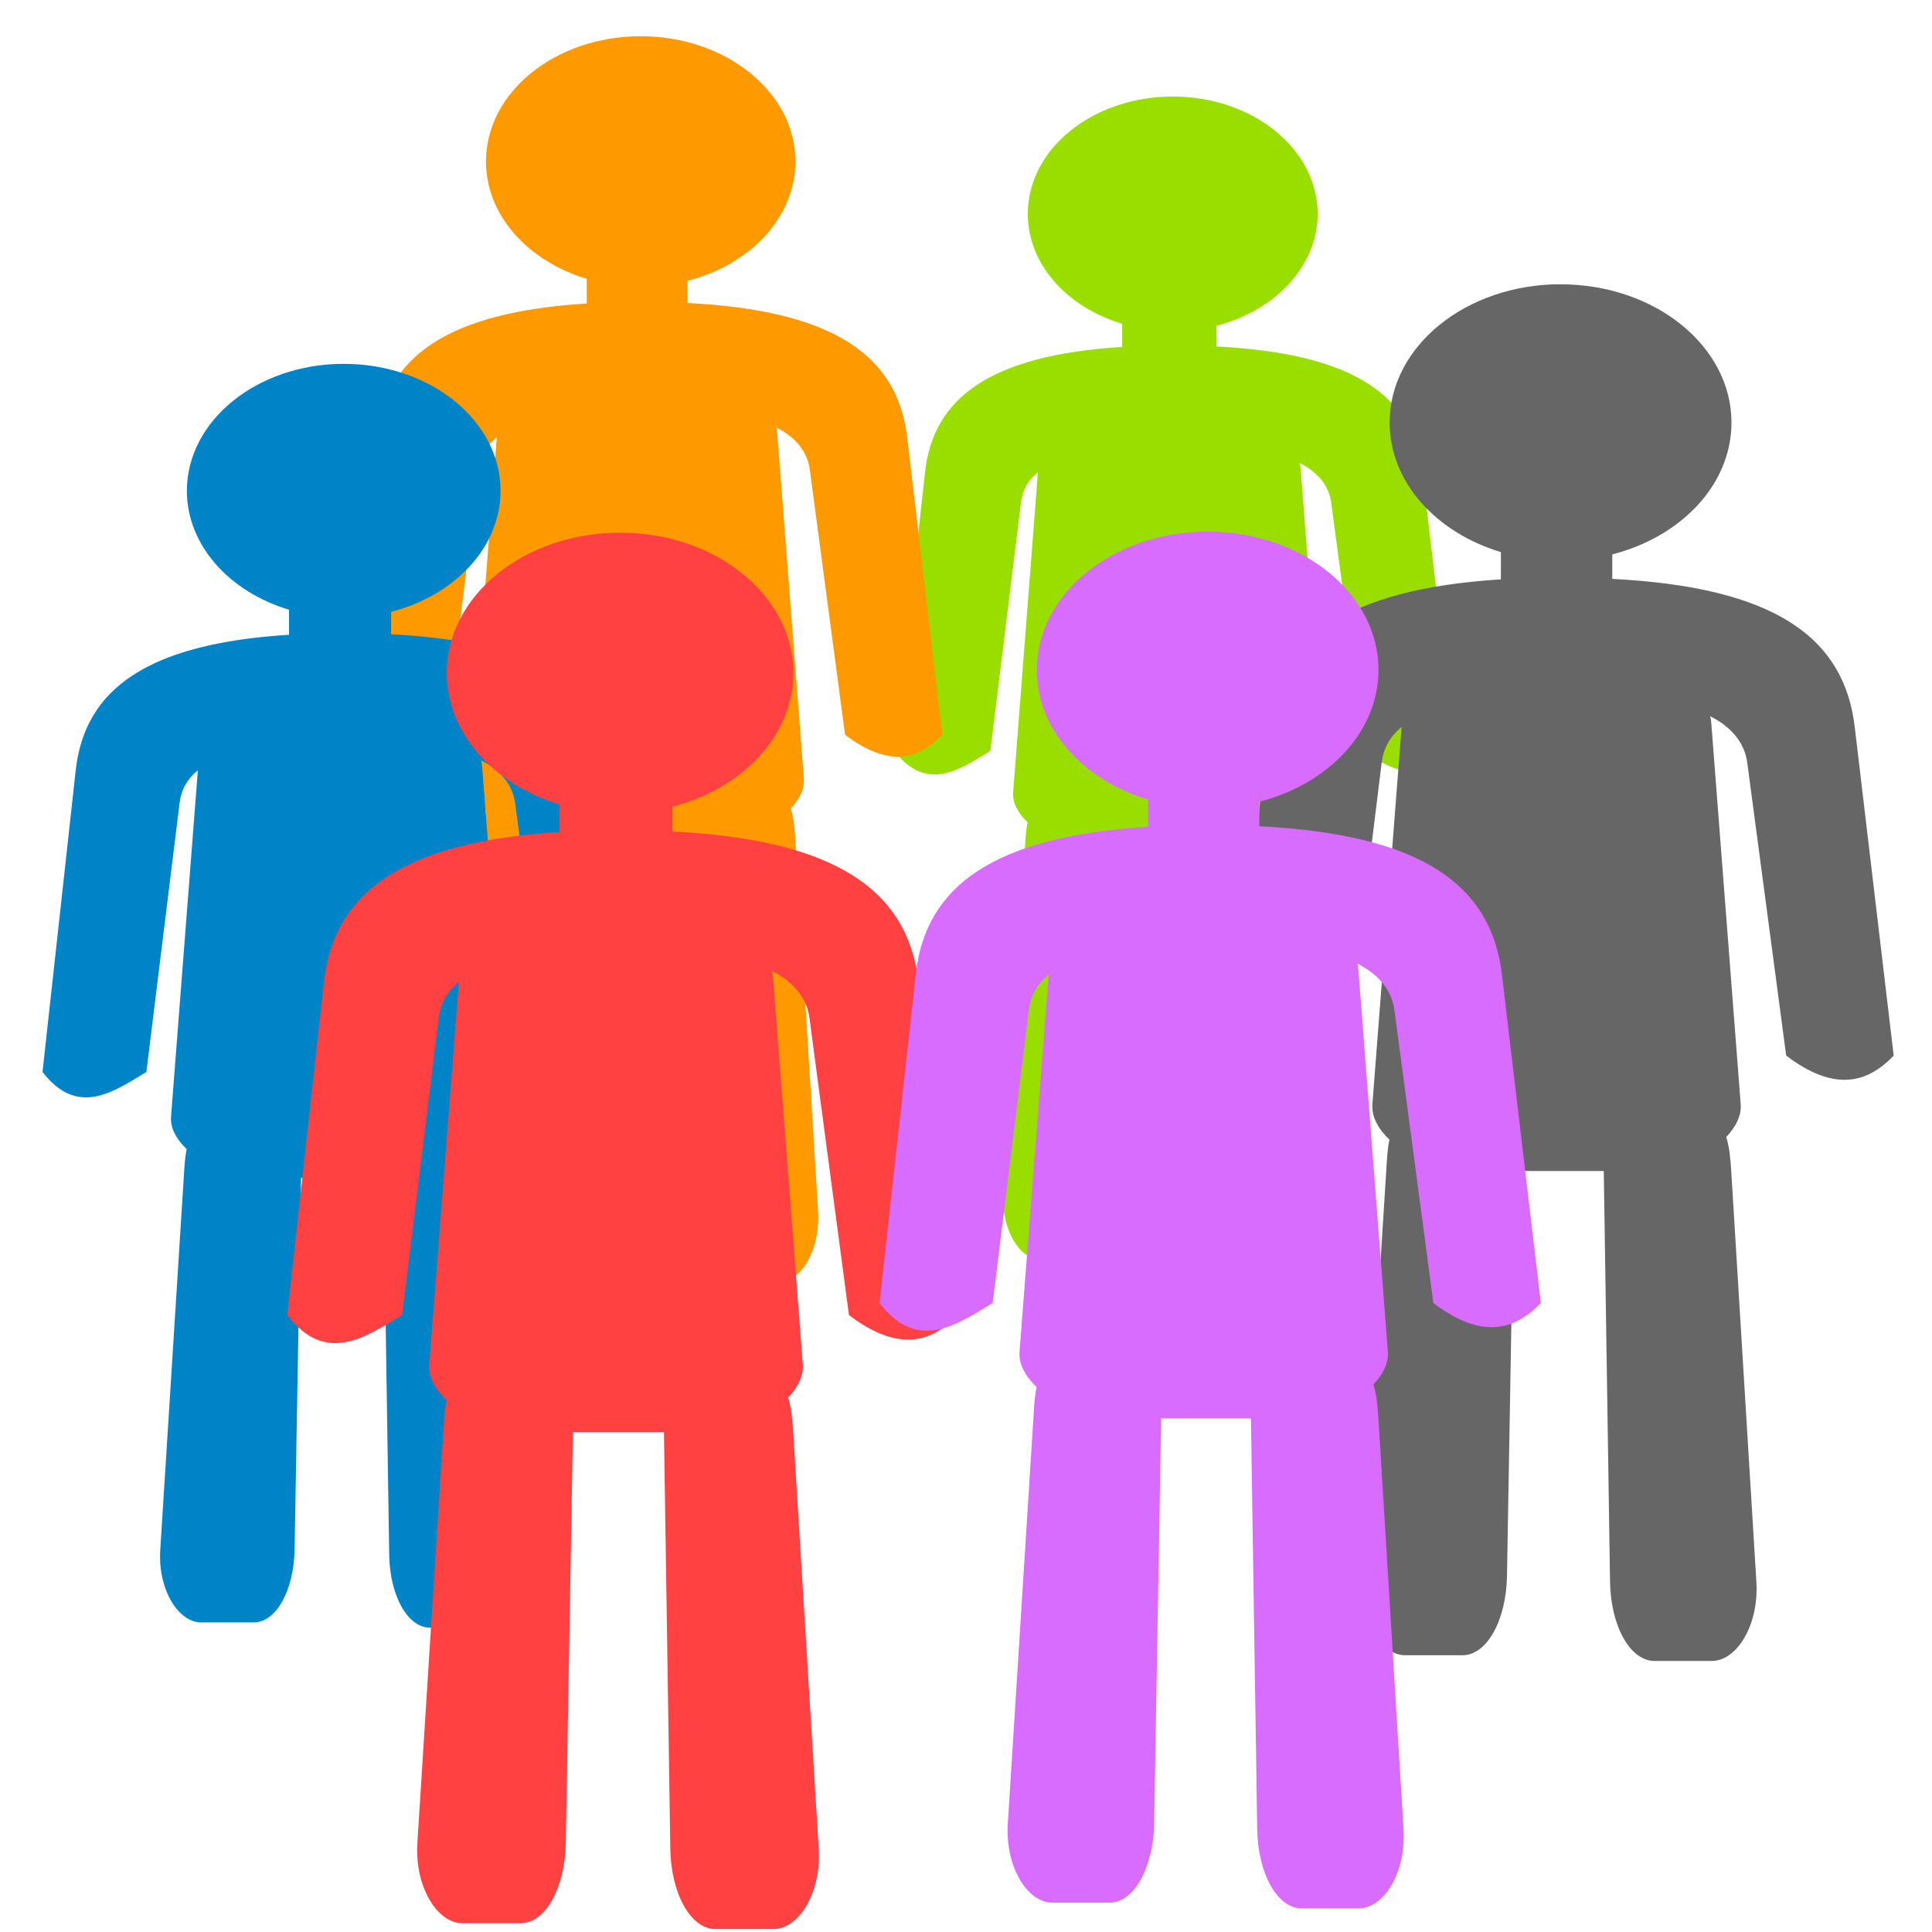
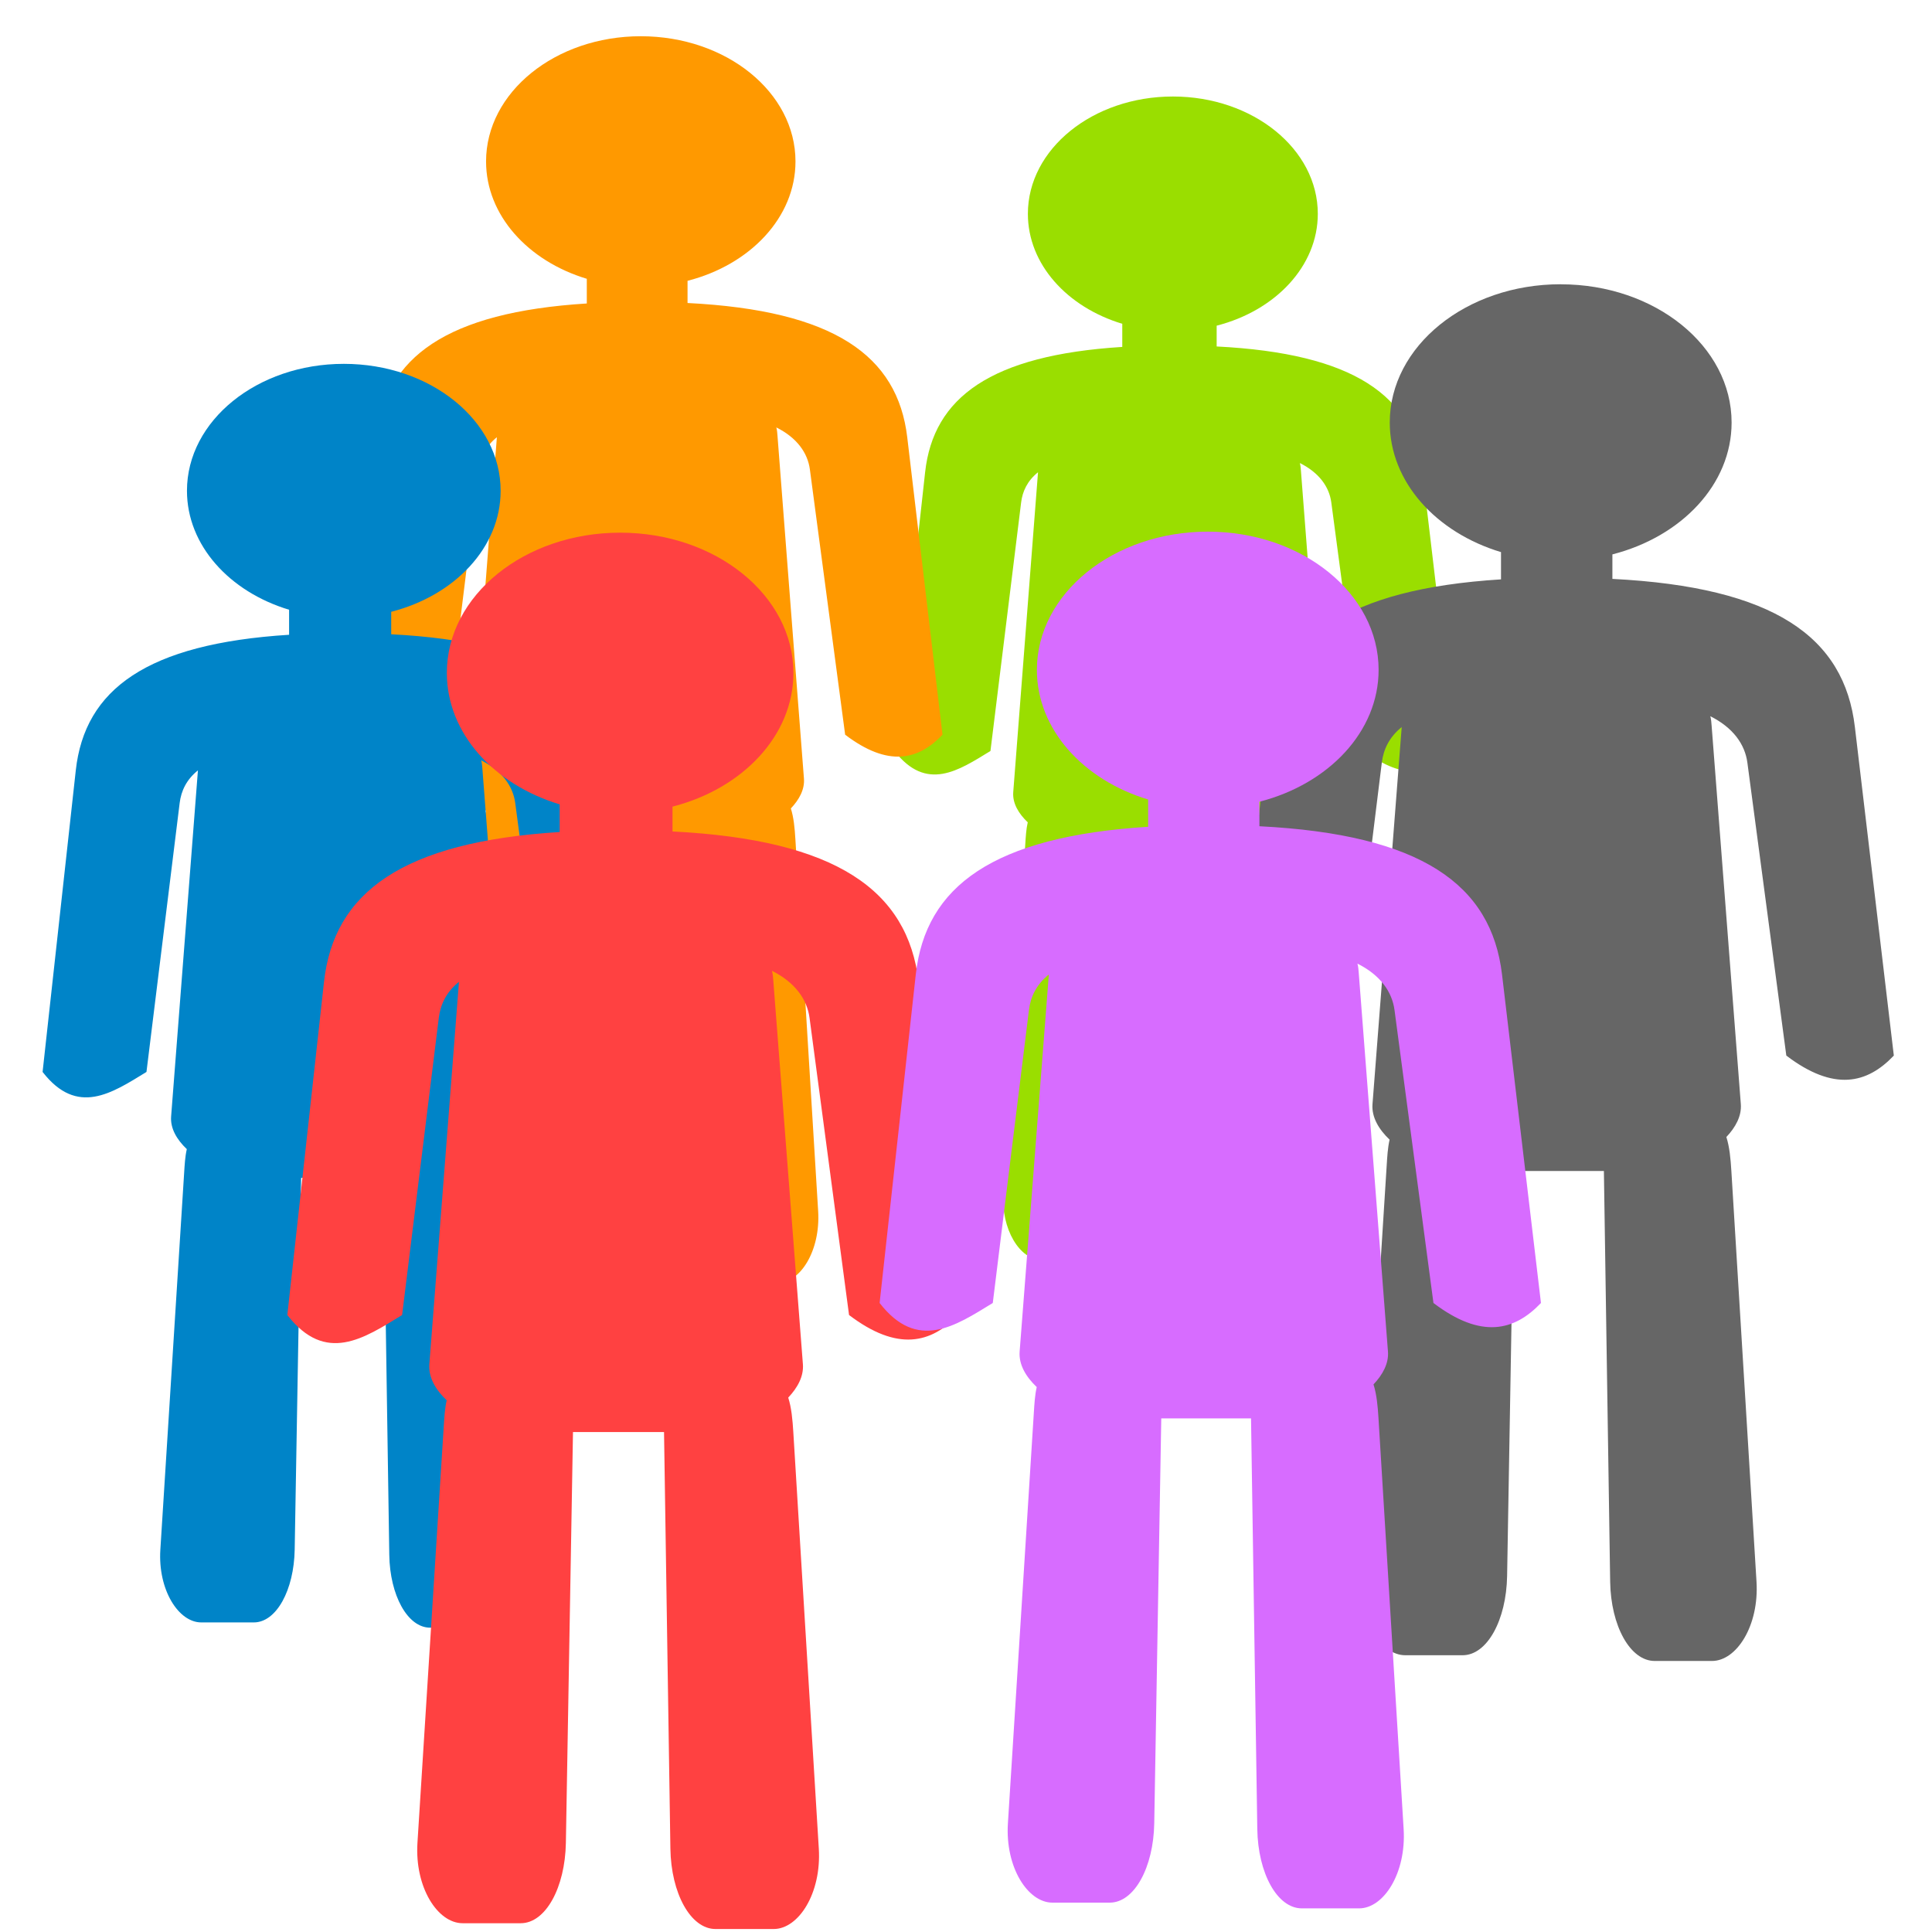
- <svg xmlns="http://www.w3.org/2000/svg" id="svg2" viewBox="0 0 400 400" version="1.1" width="400" height="400">
-   <defs id="defs4">
-     <filter id="filter3812" x="-0.017" y="-0.036" width="1.034" height="1.072">
-       <feGaussianBlur id="feGaussianBlur3814" stdDeviation="12.372" />
-     </filter>
-   </defs>
-   <g id="layer1" stroke-width="0" transform="matrix(1.062757,0,0,0.8548223,-140.305,-402.0602)">
-     <path id="path3785" fill="#9ade00" d="m 360.49,493.72 c -15.596,0 -28.244,12.72 -28.244,28.413 0,12.206 7.651,22.611 18.389,26.634 v 5.602 c -25.606,2 -36.8,12.206 -38.408,30.363 l -5.976,67.502 c 6.235,9.989 12.47,4.754 18.705,0 l 5.976,-60.198 c 0.269,-2.709 1.217,-5.24 3.29,-7.311 l -4.827,77.475 c -0.167,2.687 1.036,5.196 2.826,7.313 -0.311,1.669 -0.389,3.501 -0.487,5.42 l -4.279,84.249 c -0.457,9.006 3.281,16.283 7.36,16.283 h 9.467 c 4.079,0 7.234,-7.264 7.36,-16.283 l 1.16,-83.233 h 14.837 c 0,0.004 -6e-5,0.007 0,0.008 l 1.036,84.4 c 0.111,9.019 3.281,16.283 7.36,16.283 h 9.467 c 4.079,0 7.804,-7.276 7.36,-16.283 l -4.155,-84.4 c -0.125,-2.544 -0.301,-4.928 -0.828,-6.99 1.52,-1.997 2.543,-4.308 2.39,-6.768 l -4.827,-77.778 c -0.041,-0.656 -0.075,-1.3 -0.215,-1.927 3.763,2.339 5.723,5.765 6.127,9.541 l 6.436,60.198 c 7.892,7.453 13.369,5.761 17.771,0 l -6.436,-67.502 c -1.768,-18.539 -13.371,-28.79 -40.103,-30.472 v -5.035 c 11.425,-3.64 19.703,-14.393 19.703,-27.092 0,-15.693 -12.64,-28.413 -28.237,-28.413 z" />
-     <path id="path3783" fill="#ff9900" d="m 256.84,479.12 c -16.645,0 -30.143,13.576 -30.143,30.324 0,13.026 8.165,24.131 19.625,28.425 v 5.978 c -27.327,2.134 -39.274,13.027 -40.99,32.405 l -6.378,72.04 c 6.654,10.661 13.308,5.073 19.962,0 l 6.378,-64.246 c 0.287,-2.891 1.298,-5.593 3.511,-7.803 l -5.152,82.683 c -0.179,2.868 1.105,5.546 3.016,7.805 -0.332,1.781 -0.415,3.736 -0.519,5.785 l -4.566,89.913 c -0.488,9.612 3.502,17.378 7.855,17.378 h 10.104 c 4.354,0 7.721,-7.752 7.855,-17.378 l 1.238,-88.829 h 15.835 c 0,0.004 -4e-5,0.007 0,0.01 l 1.106,90.075 c 0.118,9.625 3.502,17.377 7.855,17.377 h 10.104 c 4.354,0 8.328,-7.765 7.855,-17.377 l -4.435,-90.074 c -0.134,-2.715 -0.321,-5.259 -0.884,-7.46 1.622,-2.131 2.714,-4.598 2.551,-7.223 l -5.152,-83.007 c -0.043,-0.7 -0.08,-1.387 -0.23,-2.056 4.016,2.496 6.108,6.152 6.539,10.182 l 6.869,64.246 c 8.423,7.954 14.268,6.148 18.966,0 l -6.869,-72.04 c -1.887,-19.785 -14.27,-30.726 -42.799,-32.521 v -5.373 c 12.193,-3.885 21.028,-15.36 21.028,-28.914 0,-16.748 -13.49,-30.324 -30.135,-30.324 z" />
-     <path id="path3779" fill="#0084c8" d="m 198.986,558.468 c -16.874,0 -30.558,13.763 -30.558,30.741 0,13.206 8.278,24.464 19.895,28.816 v 6.061 c -27.704,2.163 -39.816,13.206 -41.555,32.851 l -6.466,73.033 c 6.746,10.808 13.492,5.143 20.237,0 l 6.466,-65.131 c 0.291,-2.931 1.316,-5.67 3.559,-7.91 l -5.223,83.823 c -0.181,2.908 1.121,5.622 3.057,7.912 -0.336,1.806 -0.421,3.788 -0.526,5.864 l -4.629,91.151 c -0.495,9.745 3.55,17.617 7.963,17.617 h 10.243 c 4.413,0 7.827,-7.858 7.963,-17.617 l 1.255,-90.052 h 16.053 c 0,0.004 -6e-5,0.007 0,0.01 l 1.121,91.316 c 0.12,9.758 3.55,17.617 7.963,17.617 h 10.243 c 4.413,0 8.443,-7.872 7.963,-17.617 l -4.496,-91.316 c -0.136,-2.752 -0.325,-5.332 -0.896,-7.563 1.644,-2.161 2.751,-4.661 2.586,-7.323 l -5.223,-84.151 c -0.044,-0.71 -0.081,-1.406 -0.233,-2.085 4.071,2.53 6.192,6.237 6.629,10.323 l 6.963,65.131 c 8.539,8.064 14.464,6.233 19.227,0 l -6.963,-73.033 c -1.912,-20.058 -14.467,-31.149 -43.389,-32.969 v -5.447 c 12.361,-3.938 21.318,-15.572 21.318,-29.312 0,-16.979 -13.676,-30.741 -30.55,-30.741 z" />
-     <path id="path2985" fill="#ff4141" d="m 252.82,599.365 c -18.644,0 -33.762,15.206 -33.762,33.965 0,14.59 9.146,27.029 21.982,31.838 v 6.696 c -30.609,2.39 -43.991,14.591 -45.912,36.296 l -7.144,80.691 c 7.453,11.941 14.906,5.682 22.359,0 l 7.144,-71.961 c 0.322,-3.239 1.454,-6.264 3.933,-8.74 l -5.77,92.613 c -0.2,3.213 1.238,6.212 3.378,8.742 -0.371,1.995 -0.465,4.185 -0.582,6.479 l -5.114,100.71 c -0.547,10.766 3.922,19.464 8.798,19.464 h 11.317 c 4.876,0 8.648,-8.683 8.798,-19.464 l 1.386,-99.496 h 17.736 c 0,0.005 -4e-5,0.007 0,0.011 l 1.239,100.89 c 0.132,10.781 3.922,19.464 8.798,19.464 h 11.317 c 4.876,0 9.328,-8.697 8.798,-19.464 l -4.967,-100.89 c -0.15,-3.041 -0.359,-5.891 -0.99,-8.356 1.817,-2.387 3.04,-5.15 2.857,-8.091 l -5.77,-92.975 c -0.049,-0.784 -0.089,-1.554 -0.258,-2.303 4.498,2.796 6.842,6.891 7.324,11.405 l 7.694,71.961 c 9.434,8.909 15.981,6.886 21.243,0 l -7.694,-80.691 c -2.113,-22.161 -15.984,-34.416 -47.939,-36.426 v -6.018 c 13.657,-4.351 23.553,-17.205 23.553,-32.386 0,-18.759 -15.11,-33.965 -33.754,-33.965 z" />
-     <path id="path3873" fill="#666666" d="m 436.029,539.189 c -18.382,0 -33.288,14.992 -33.288,33.487 0,14.385 9.017,26.649 21.673,31.39 v 6.602 c -30.178,2.357 -43.372,14.386 -45.267,35.786 l -7.044,79.557 c 7.348,11.773 14.697,5.602 22.045,0 l 7.044,-70.949 c 0.317,-3.193 1.434,-6.176 3.877,-8.617 l -5.689,91.31 c -0.197,3.167 1.221,6.125 3.33,8.619 -0.366,1.967 -0.459,4.126 -0.573,6.388 l -5.043,99.294 c -0.539,10.615 3.867,19.191 8.675,19.191 h 11.158 c 4.808,0 8.527,-8.561 8.675,-19.191 l 1.367,-98.097 h 17.487 c 0,0.004 -5e-5,0.007 0,0.011 l 1.222,99.473 c 0.131,10.63 3.867,19.191 8.675,19.191 h 11.158 c 4.808,0 9.197,-8.575 8.675,-19.191 l -4.897,-99.473 c -0.148,-2.998 -0.354,-5.808 -0.976,-8.238 1.791,-2.353 2.997,-5.077 2.817,-7.977 l -5.689,-91.668 c -0.048,-0.773 -0.088,-1.532 -0.254,-2.271 4.435,2.756 6.746,6.794 7.221,11.245 l 7.585,70.949 c 9.302,8.784 15.756,6.79 20.944,0 l -7.585,-79.556 c -2.06,-21.84 -15.74,-33.92 -47.24,-35.9 v -5.934 c 13.465,-4.29 23.222,-16.963 23.222,-31.931 0,-18.495 -14.898,-33.487 -33.279,-33.487 z" />
-     <path id="path3781" fill="#d76cff" d="m 367.292,599.11 c -18.382,0 -33.288,14.992 -33.288,33.487 0,14.385 9.017,26.649 21.673,31.39 v 6.602 c -30.178,2.357 -43.372,14.386 -45.267,35.786 l -7.044,79.557 c 7.348,11.773 14.697,5.602 22.045,0 l 7.044,-70.949 c 0.317,-3.193 1.434,-6.176 3.877,-8.617 l -5.689,91.31 c -0.197,3.167 1.221,6.125 3.33,8.619 -0.366,1.967 -0.459,4.126 -0.573,6.388 l -5.043,99.294 c -0.539,10.615 3.867,19.191 8.675,19.191 h 11.158 c 4.808,0 8.527,-8.561 8.675,-19.191 l 1.367,-98.097 h 17.487 c 0,0.004 -5e-5,0.007 0,0.011 l 1.222,99.473 c 0.131,10.63 3.867,19.191 8.675,19.191 h 11.158 c 4.808,0 9.197,-8.575 8.675,-19.191 l -4.897,-99.473 c -0.148,-2.998 -0.354,-5.808 -0.976,-8.238 1.791,-2.353 2.997,-5.077 2.817,-7.977 l -5.689,-91.668 c -0.048,-0.773 -0.088,-1.532 -0.254,-2.271 4.435,2.756 6.746,6.794 7.221,11.245 l 7.585,70.949 c 9.302,8.784 15.756,6.79 20.944,0 l -7.585,-79.556 c -2.083,-21.849 -15.759,-33.932 -47.265,-35.914 v -5.934 c 13.465,-4.29 23.222,-16.963 23.222,-31.931 0,-18.495 -14.898,-33.487 -33.279,-33.487 z" />
+ <svg xmlns="http://www.w3.org/2000/svg" width="400" height="400" version="1.1" viewBox="0 0 400 400">
+   <g transform="matrix(1.0628 0 0 .85482 -140.3 -402.06)" stroke-width="0">
+     <path d="m360.49 493.72c-15.596 0-28.244 12.72-28.244 28.413 0 12.206 7.651 22.611 18.389 26.634v5.602c-25.606 2-36.8 12.206-38.408 30.363l-5.976 67.502c6.235 9.989 12.47 4.754 18.705 0l5.976-60.198c0.269-2.709 1.217-5.24 3.29-7.311l-4.827 77.475c-0.167 2.687 1.036 5.196 2.826 7.313-0.311 1.669-0.389 3.501-0.487 5.42l-4.279 84.249c-0.457 9.006 3.281 16.283 7.36 16.283h9.467c4.079 0 7.234-7.264 7.36-16.283l1.16-83.233h14.837c0 4e-3 -6e-5 7e-3 0 8e-3l1.036 84.4c0.111 9.019 3.281 16.283 7.36 16.283h9.467c4.079 0 7.804-7.276 7.36-16.283l-4.155-84.4c-0.125-2.544-0.301-4.928-0.828-6.99 1.52-1.997 2.543-4.308 2.39-6.768l-4.827-77.778c-0.041-0.656-0.075-1.3-0.215-1.927 3.763 2.339 5.723 5.765 6.127 9.541l6.436 60.198c7.892 7.453 13.369 5.761 17.771 0l-6.436-67.502c-1.768-18.539-13.371-28.79-40.103-30.472v-5.035c11.425-3.64 19.703-14.393 19.703-27.092 0-15.693-12.64-28.413-28.237-28.413z" fill="#9ade00" />
+     <path d="m256.84 479.12c-16.645 0-30.143 13.576-30.143 30.324 0 13.026 8.165 24.131 19.625 28.425v5.978c-27.327 2.134-39.274 13.027-40.99 32.405l-6.378 72.04c6.654 10.661 13.308 5.073 19.962 0l6.378-64.246c0.287-2.891 1.298-5.593 3.511-7.803l-5.152 82.683c-0.179 2.868 1.105 5.546 3.016 7.805-0.332 1.781-0.415 3.736-0.519 5.785l-4.566 89.913c-0.488 9.612 3.502 17.378 7.855 17.378h10.104c4.354 0 7.721-7.752 7.855-17.378l1.238-88.829h15.835c0 4e-3 -4e-5 7e-3 0 0.01l1.106 90.075c0.118 9.625 3.502 17.377 7.855 17.377h10.104c4.354 0 8.328-7.765 7.855-17.377l-4.435-90.074c-0.134-2.715-0.321-5.259-0.884-7.46 1.622-2.131 2.714-4.598 2.551-7.223l-5.152-83.007c-0.043-0.7-0.08-1.387-0.23-2.056 4.016 2.496 6.108 6.152 6.539 10.182l6.869 64.246c8.423 7.954 14.268 6.148 18.966 0l-6.869-72.04c-1.887-19.785-14.27-30.726-42.799-32.521v-5.373c12.193-3.885 21.028-15.36 21.028-28.914 0-16.748-13.49-30.324-30.135-30.324z" fill="#f90" />
+     <path d="m198.99 558.47c-16.874 0-30.558 13.763-30.558 30.741 0 13.206 8.278 24.464 19.895 28.816v6.061c-27.704 2.163-39.816 13.206-41.555 32.851l-6.466 73.033c6.746 10.808 13.492 5.143 20.237 0l6.466-65.131c0.291-2.931 1.316-5.67 3.559-7.91l-5.223 83.823c-0.181 2.908 1.121 5.622 3.057 7.912-0.336 1.806-0.421 3.788-0.526 5.864l-4.629 91.151c-0.495 9.745 3.55 17.617 7.963 17.617h10.243c4.413 0 7.827-7.858 7.963-17.617l1.255-90.052h16.053c0 4e-3 -6e-5 7e-3 0 0.01l1.121 91.316c0.12 9.758 3.55 17.617 7.963 17.617h10.243c4.413 0 8.443-7.872 7.963-17.617l-4.496-91.316c-0.136-2.752-0.325-5.332-0.896-7.563 1.644-2.161 2.751-4.661 2.586-7.323l-5.223-84.151c-0.044-0.71-0.081-1.406-0.233-2.085 4.071 2.53 6.192 6.237 6.629 10.323l6.963 65.131c8.539 8.064 14.464 6.233 19.227 0l-6.963-73.033c-1.912-20.058-14.467-31.149-43.389-32.969v-5.447c12.361-3.938 21.318-15.572 21.318-29.312 0-16.979-13.676-30.741-30.55-30.741z" fill="#0084c8" />
+     <path d="m252.82 599.36c-18.644 0-33.762 15.206-33.762 33.965 0 14.59 9.146 27.029 21.982 31.838v6.696c-30.609 2.39-43.991 14.591-45.912 36.296l-7.144 80.691c7.453 11.941 14.906 5.682 22.359 0l7.144-71.961c0.322-3.239 1.454-6.264 3.933-8.74l-5.77 92.613c-0.2 3.213 1.238 6.212 3.378 8.742-0.371 1.995-0.465 4.185-0.582 6.479l-5.114 100.71c-0.547 10.766 3.922 19.464 8.798 19.464h11.317c4.876 0 8.648-8.683 8.798-19.464l1.386-99.496h17.736c0 5e-3 -4e-5 7e-3 0 0.011l1.239 100.89c0.132 10.781 3.922 19.464 8.798 19.464h11.317c4.876 0 9.328-8.697 8.798-19.464l-4.967-100.89c-0.15-3.041-0.359-5.891-0.99-8.356 1.817-2.387 3.04-5.15 2.857-8.091l-5.77-92.975c-0.049-0.784-0.089-1.554-0.258-2.303 4.498 2.796 6.842 6.891 7.324 11.405l7.694 71.961c9.434 8.909 15.981 6.886 21.243 0l-7.694-80.691c-2.113-22.161-15.984-34.416-47.939-36.426v-6.018c13.657-4.351 23.553-17.205 23.553-32.386 0-18.759-15.11-33.965-33.754-33.965z" fill="#ff4141" />
+     <path d="m436.03 539.19c-18.382 0-33.288 14.992-33.288 33.487 0 14.385 9.017 26.649 21.673 31.39v6.602c-30.178 2.357-43.372 14.386-45.267 35.786l-7.044 79.557c7.348 11.773 14.697 5.602 22.045 0l7.044-70.949c0.317-3.193 1.434-6.176 3.877-8.617l-5.689 91.31c-0.197 3.167 1.221 6.125 3.33 8.619-0.366 1.967-0.459 4.126-0.573 6.388l-5.043 99.294c-0.539 10.615 3.867 19.191 8.675 19.191h11.158c4.808 0 8.527-8.561 8.675-19.191l1.367-98.097h17.487c0 4e-3 -5e-5 7e-3 0 0.011l1.222 99.473c0.131 10.63 3.867 19.191 8.675 19.191h11.158c4.808 0 9.197-8.575 8.675-19.191l-4.897-99.473c-0.148-2.998-0.354-5.808-0.976-8.238 1.791-2.353 2.997-5.077 2.817-7.977l-5.689-91.668c-0.048-0.773-0.088-1.532-0.254-2.271 4.435 2.756 6.746 6.794 7.221 11.245l7.585 70.949c9.302 8.784 15.756 6.79 20.944 0l-7.585-79.556c-2.06-21.84-15.74-33.92-47.24-35.9v-5.934c13.465-4.29 23.222-16.963 23.222-31.931 0-18.495-14.898-33.487-33.279-33.487z" fill="#666" />
+     <path d="m367.29 599.11c-18.382 0-33.288 14.992-33.288 33.487 0 14.385 9.017 26.649 21.673 31.39v6.602c-30.178 2.357-43.372 14.386-45.267 35.786l-7.044 79.557c7.348 11.773 14.697 5.602 22.045 0l7.044-70.949c0.317-3.193 1.434-6.176 3.877-8.617l-5.689 91.31c-0.197 3.167 1.221 6.125 3.33 8.619-0.366 1.967-0.459 4.126-0.573 6.388l-5.043 99.294c-0.539 10.615 3.867 19.191 8.675 19.191h11.158c4.808 0 8.527-8.561 8.675-19.191l1.367-98.097h17.487c0 4e-3 -5e-5 7e-3 0 0.011l1.222 99.473c0.131 10.63 3.867 19.191 8.675 19.191h11.158c4.808 0 9.197-8.575 8.675-19.191l-4.897-99.473c-0.148-2.998-0.354-5.808-0.976-8.238 1.791-2.353 2.997-5.077 2.817-7.977l-5.689-91.668c-0.048-0.773-0.088-1.532-0.254-2.271 4.435 2.756 6.746 6.794 7.221 11.245l7.585 70.949c9.302 8.784 15.756 6.79 20.944 0l-7.585-79.556c-2.083-21.849-15.759-33.932-47.265-35.914v-5.934c13.465-4.29 23.222-16.963 23.222-31.931 0-18.495-14.898-33.487-33.279-33.487z" fill="#d76cff" />
  </g>
</svg>
